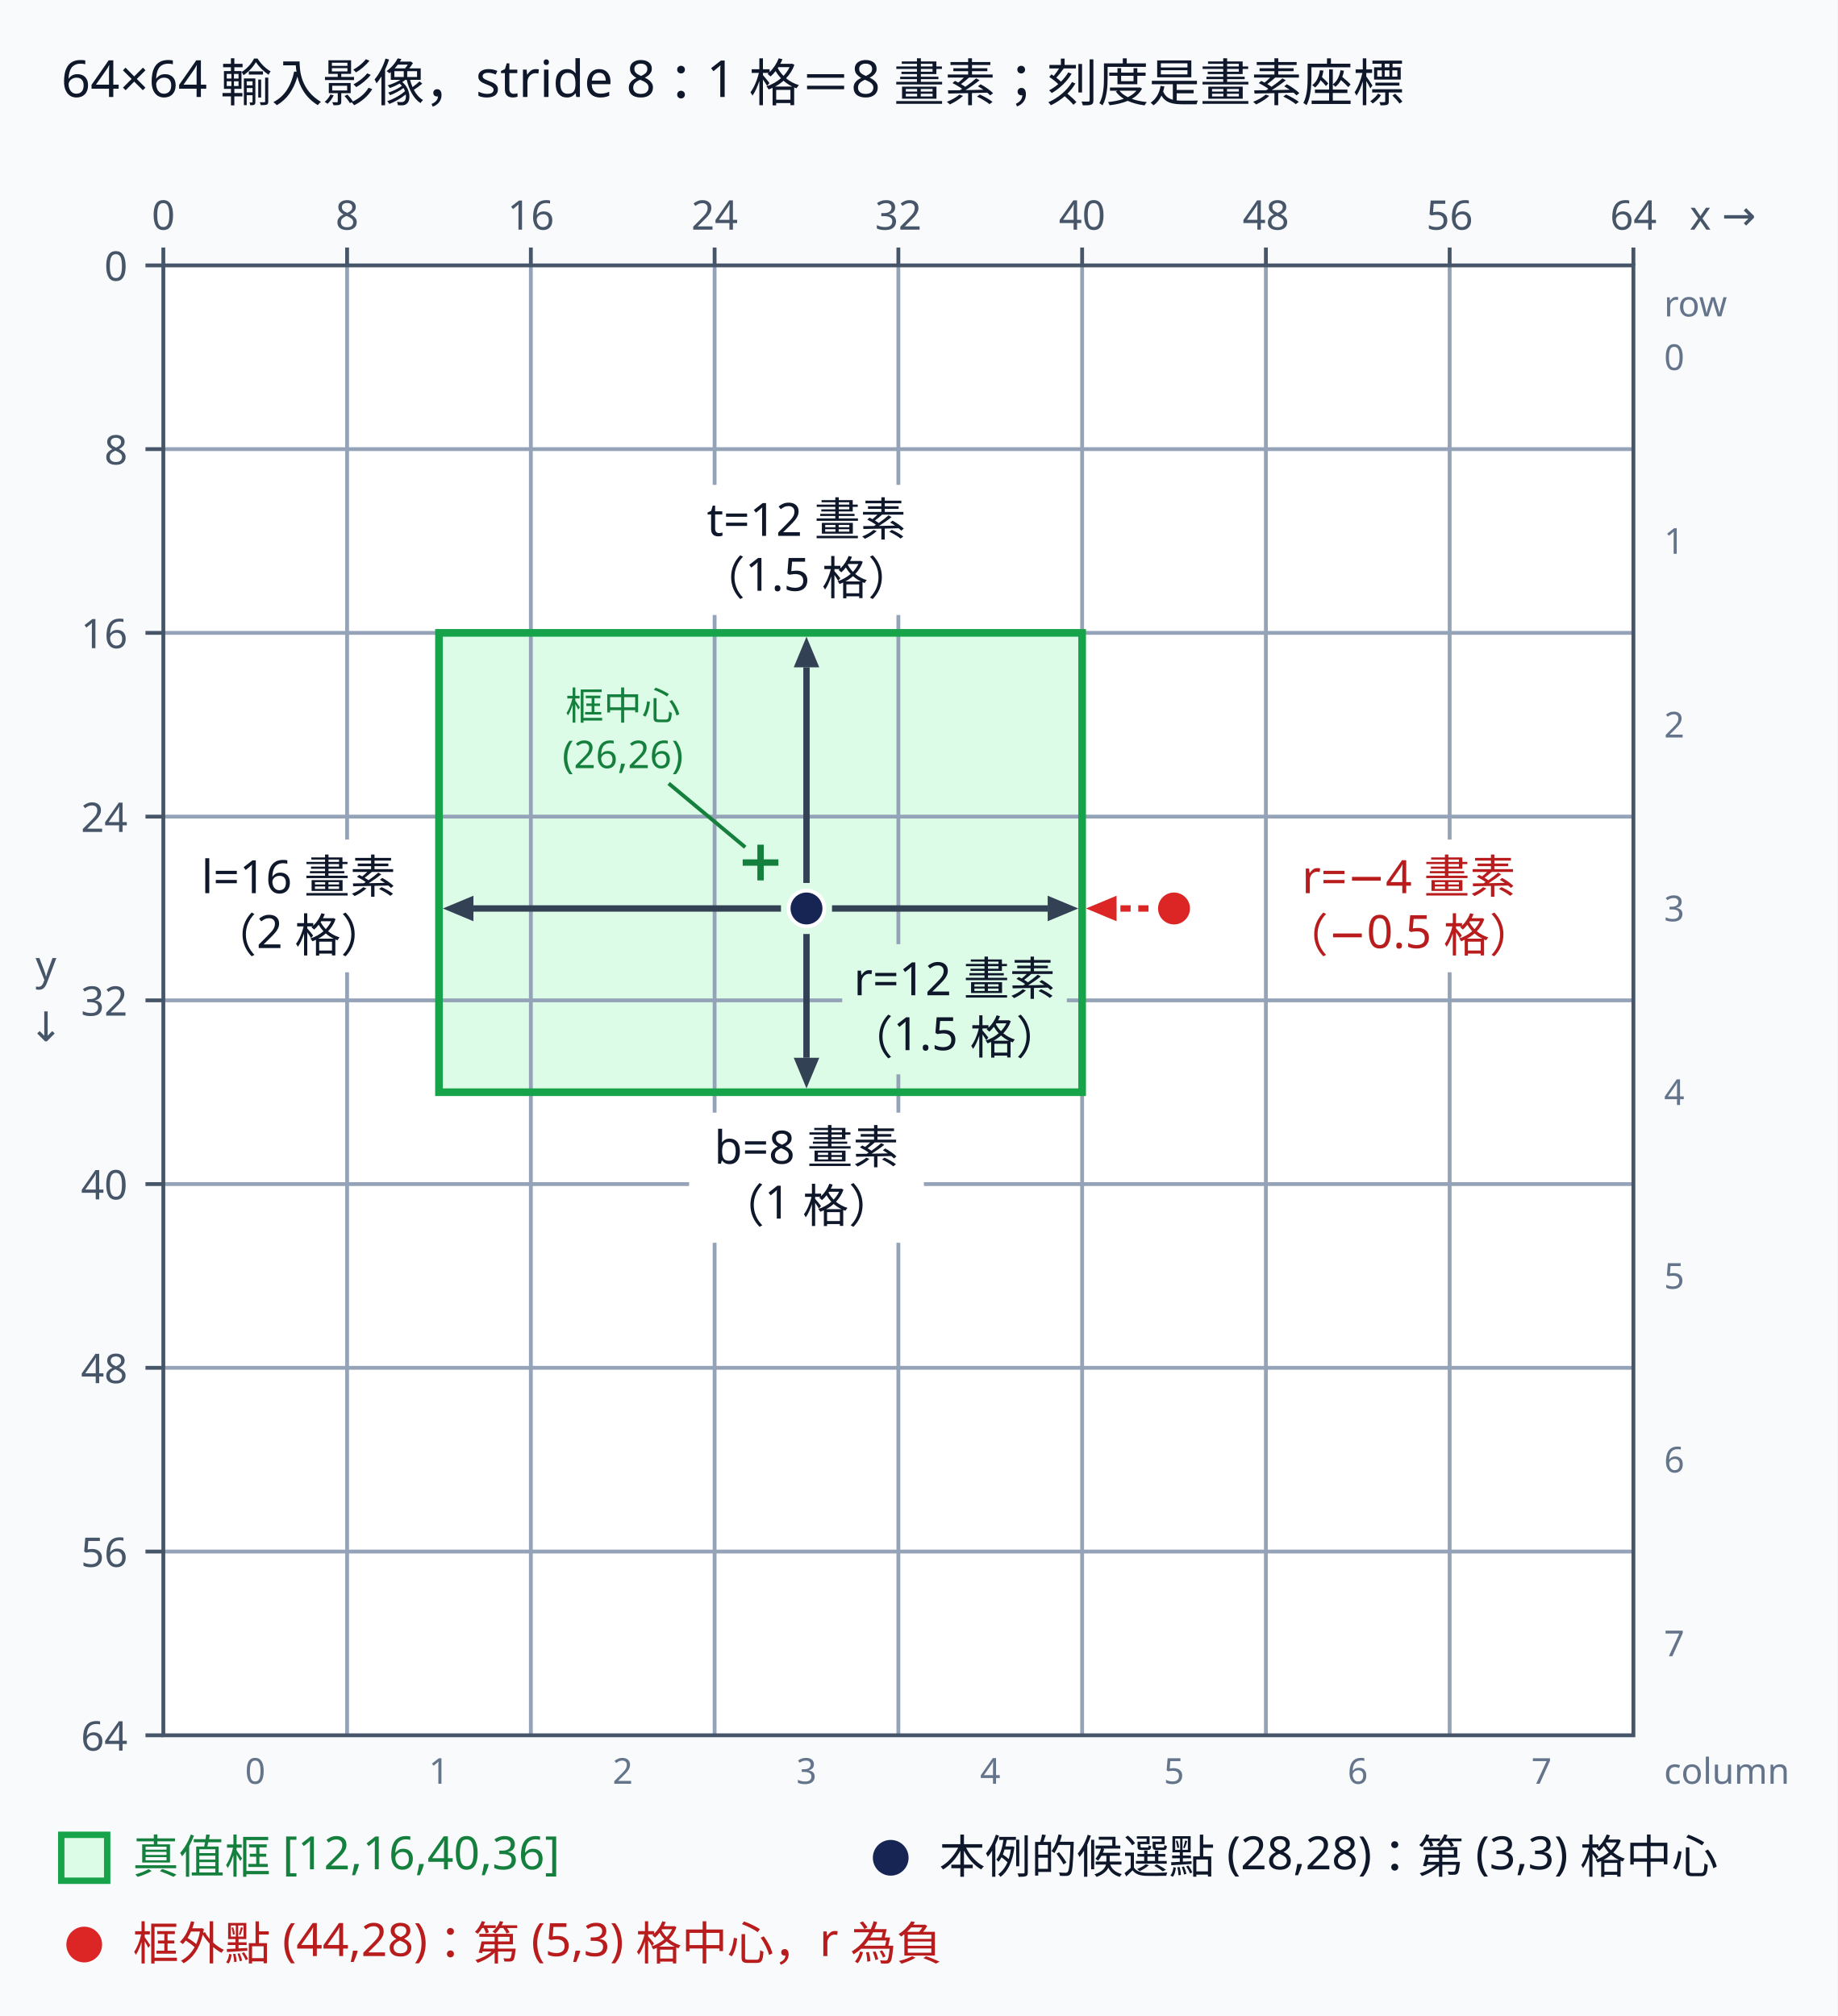
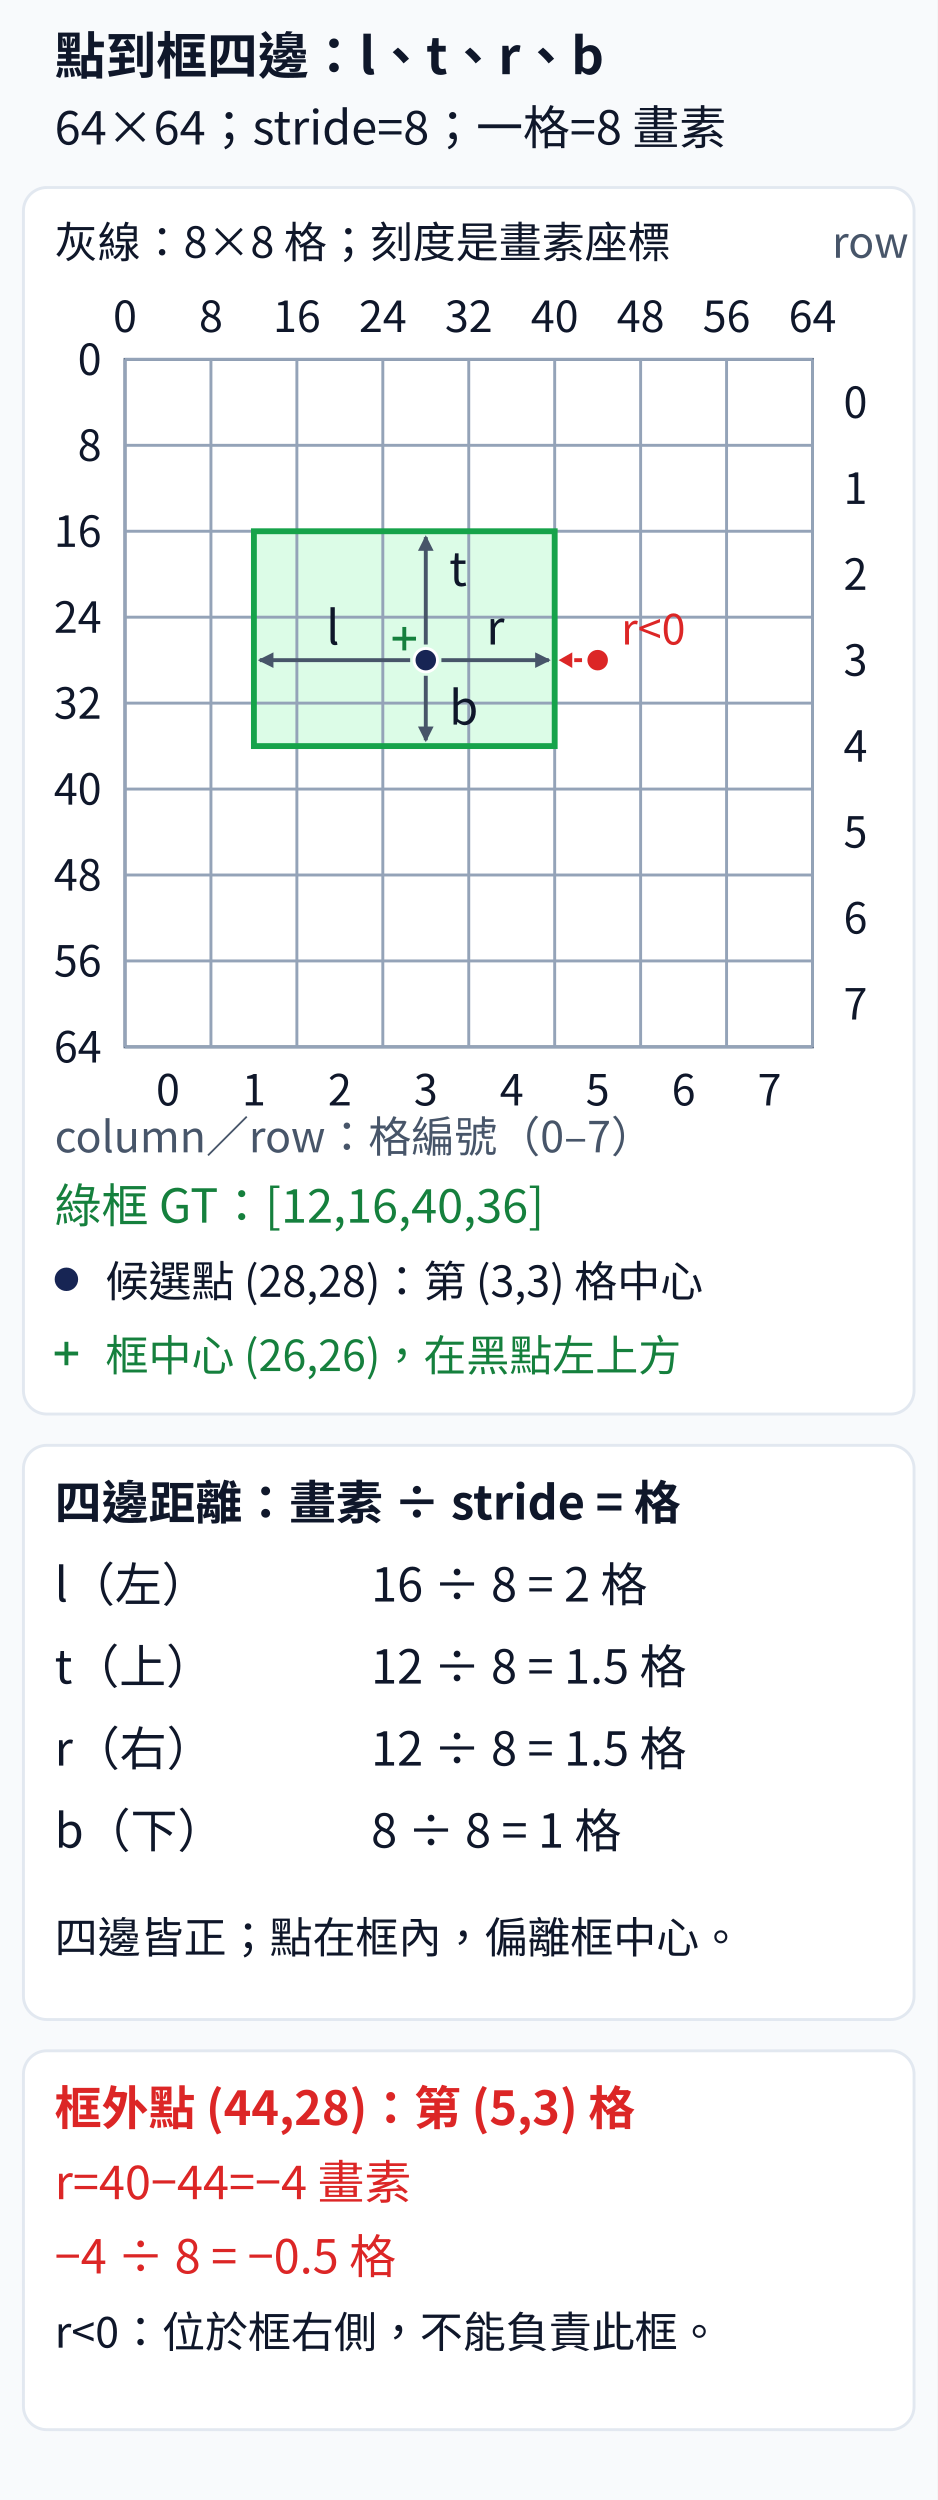
- <svg xmlns="http://www.w3.org/2000/svg" viewBox="0 0 720 790" role="img" aria-labelledby="title desc">
-   <rect width="720" height="790" fill="#f8fafc" />
-   <rect x="64" y="104" width="576" height="576" fill="#fff" />
-   <rect id="gt-fill" x="172" y="248" width="252" height="180" fill="#dcfce7" />
-   <path d="M136 104V680M208 104V680M280 104V680M352 104V680M424 104V680M496 104V680M568 104V680M64 176H640M64 248H640M64 320H640M64 392H640M64 464H640M64 536H640M64 608H640" fill="none" stroke="#94a3b8" stroke-width="1.5" />
-   <rect x="64" y="104" width="576" height="576" fill="none" stroke="#475569" stroke-width="1.5" />
-   <path d="M64 97V104M136 97V104M208 97V104M280 97V104M352 97V104M424 97V104M496 97V104M568 97V104M640 97V104M57 104H64M57 176H64M57 248H64M57 320H64M57 392H64M57 464H64M57 536H64M57 608H64M57 680H64" fill="none" stroke="#475569" stroke-width="1.5" />
-   <rect id="gt-box" x="172" y="248" width="252" height="180" fill="none" stroke="#16a34a" stroke-width="3" />
-   <g fill="#fff">
-     <rect x="68" y="329" width="98" height="52" />
-     <rect x="267" y="190" width="98" height="51" />
-     <rect x="270" y="436" width="92" height="51" />
-     <rect x="500" y="329" width="104" height="52" />
+ <svg xmlns="http://www.w3.org/2000/svg" width="480" height="1280" viewBox="0 0 480 1280" role="img" aria-labelledby="title desc">
+   <defs>
+     <marker id="arrow" markerWidth="8" markerHeight="8" refX="7" refY="4" orient="auto-start-reverse" markerUnits="userSpaceOnUse">
+       <path d="M0 0L8 4L0 8Z" fill="#475569" />
+     </marker>
+     <marker id="purple-arrow" markerWidth="8" markerHeight="8" refX="7" refY="4" orient="auto" markerUnits="userSpaceOnUse">
+       <path d="M0 0L8 4L0 8Z" fill="#7c3aed" />
+     </marker>
+   </defs>
+   <rect width="480" height="1280" fill="#f8fafc" />
+   <g font-family="Noto Sans CJK TC, sans-serif" fill="#0f172a">
+     <text x="28" y="38" font-size="26" fill="#0f172a" font-weight="700">點到框四邊：l、t、r、b</text>
+     <text x="28" y="74" font-size="24" fill="#0f172a">64×64；stride=8；一格=8 畫素</text>
+     <rect x="12" y="96" width="456" height="628" fill="#fff" stroke="#e2e8f0" stroke-width="1.5" rx="12" />
+     <text x="28" y="132" font-size="22" fill="#0f172a">灰線：8×8 格；刻度是畫素座標</text>
+     <rect x="64" y="184" width="352" height="352" fill="#fff" stroke="#64748b" stroke-width="1.5" />
+     <rect x="130" y="272" width="154" height="110" fill="#dcfce7" id="gt-fill" data-xyxy="12,16,40,36" />
+     <path d="M64 184L64 536" fill="none" stroke="#94a3b8" stroke-width="1.5" />
+     <path d="M64 184L416 184" fill="none" stroke="#94a3b8" stroke-width="1.5" />
+     <text x="64" y="170" font-size="22" fill="#0f172a" text-anchor="middle">0</text>
+     <text x="52" y="192" font-size="22" fill="#0f172a" text-anchor="end">0</text>
+     <path d="M108 184L108 536" fill="none" stroke="#94a3b8" stroke-width="1.5" />
+     <path d="M64 228L416 228" fill="none" stroke="#94a3b8" stroke-width="1.5" />
+     <text x="108" y="170" font-size="22" fill="#0f172a" text-anchor="middle">8</text>
+     <text x="52" y="236" font-size="22" fill="#0f172a" text-anchor="end">8</text>
+     <path d="M152 184L152 536" fill="none" stroke="#94a3b8" stroke-width="1.5" />
+     <path d="M64 272L416 272" fill="none" stroke="#94a3b8" stroke-width="1.5" />
+     <text x="152" y="170" font-size="22" fill="#0f172a" text-anchor="middle">16</text>
+     <text x="52" y="280" font-size="22" fill="#0f172a" text-anchor="end">16</text>
+     <path d="M196 184L196 536" fill="none" stroke="#94a3b8" stroke-width="1.5" />
+     <path d="M64 316L416 316" fill="none" stroke="#94a3b8" stroke-width="1.5" />
+     <text x="196" y="170" font-size="22" fill="#0f172a" text-anchor="middle">24</text>
+     <text x="52" y="324" font-size="22" fill="#0f172a" text-anchor="end">24</text>
+     <path d="M240 184L240 536" fill="none" stroke="#94a3b8" stroke-width="1.5" />
+     <path d="M64 360L416 360" fill="none" stroke="#94a3b8" stroke-width="1.5" />
+     <text x="240" y="170" font-size="22" fill="#0f172a" text-anchor="middle">32</text>
+     <text x="52" y="368" font-size="22" fill="#0f172a" text-anchor="end">32</text>
+     <path d="M284 184L284 536" fill="none" stroke="#94a3b8" stroke-width="1.5" />
+     <path d="M64 404L416 404" fill="none" stroke="#94a3b8" stroke-width="1.5" />
+     <text x="284" y="170" font-size="22" fill="#0f172a" text-anchor="middle">40</text>
+     <text x="52" y="412" font-size="22" fill="#0f172a" text-anchor="end">40</text>
+     <path d="M328 184L328 536" fill="none" stroke="#94a3b8" stroke-width="1.5" />
+     <path d="M64 448L416 448" fill="none" stroke="#94a3b8" stroke-width="1.5" />
+     <text x="328" y="170" font-size="22" fill="#0f172a" text-anchor="middle">48</text>
+     <text x="52" y="456" font-size="22" fill="#0f172a" text-anchor="end">48</text>
+     <path d="M372 184L372 536" fill="none" stroke="#94a3b8" stroke-width="1.5" />
+     <path d="M64 492L416 492" fill="none" stroke="#94a3b8" stroke-width="1.5" />
+     <text x="372" y="170" font-size="22" fill="#0f172a" text-anchor="middle">56</text>
+     <text x="52" y="500" font-size="22" fill="#0f172a" text-anchor="end">56</text>
+     <path d="M416 184L416 536" fill="none" stroke="#94a3b8" stroke-width="1.5" />
+     <path d="M64 536L416 536" fill="none" stroke="#94a3b8" stroke-width="1.5" />
+     <text x="416" y="170" font-size="22" fill="#0f172a" text-anchor="middle">64</text>
+     <text x="52" y="544" font-size="22" fill="#0f172a" text-anchor="end">64</text>
+     <text x="86" y="566" font-size="22" fill="#0f172a" text-anchor="middle">0</text>
+     <text x="438" y="214" font-size="22" fill="#0f172a" text-anchor="middle">0</text>
+     <text x="130" y="566" font-size="22" fill="#0f172a" text-anchor="middle">1</text>
+     <text x="438" y="258" font-size="22" fill="#0f172a" text-anchor="middle">1</text>
+     <text x="174" y="566" font-size="22" fill="#0f172a" text-anchor="middle">2</text>
+     <text x="438" y="302" font-size="22" fill="#0f172a" text-anchor="middle">2</text>
+     <text x="218" y="566" font-size="22" fill="#0f172a" text-anchor="middle">3</text>
+     <text x="438" y="346" font-size="22" fill="#0f172a" text-anchor="middle">3</text>
+     <text x="262" y="566" font-size="22" fill="#0f172a" text-anchor="middle">4</text>
+     <text x="438" y="390" font-size="22" fill="#0f172a" text-anchor="middle">4</text>
+     <text x="306" y="566" font-size="22" fill="#0f172a" text-anchor="middle">5</text>
+     <text x="438" y="434" font-size="22" fill="#0f172a" text-anchor="middle">5</text>
+     <text x="350" y="566" font-size="22" fill="#0f172a" text-anchor="middle">6</text>
+     <text x="438" y="478" font-size="22" fill="#0f172a" text-anchor="middle">6</text>
+     <text x="394" y="566" font-size="22" fill="#0f172a" text-anchor="middle">7</text>
+     <text x="438" y="522" font-size="22" fill="#0f172a" text-anchor="middle">7</text>
+     <text x="426" y="132" font-size="22" fill="#475569">row</text>
+     <rect x="130" y="272" width="154" height="110" fill="none" stroke="#16a34a" stroke-width="3" id="gt-box" data-xyxy="12,16,40,36" />
+     <path d="M210 338L133 338" fill="none" stroke="#475569" stroke-width="2" marker-end="url(#arrow)" />
+     <path d="M218 330L218 275" fill="none" stroke="#475569" stroke-width="2" marker-end="url(#arrow)" />
+     <path d="M226 338L281 338" fill="none" stroke="#475569" stroke-width="2" marker-end="url(#arrow)" />
+     <path d="M218 346L218 379" fill="none" stroke="#475569" stroke-width="2" marker-end="url(#arrow)" />
+     <text x="167" y="330" font-size="24" fill="#0f172a">l</text>
+     <text x="230" y="300" font-size="24" fill="#0f172a">t</text>
+     <text x="249" y="330" font-size="24" fill="#0f172a">r</text>
+     <text x="230" y="371" font-size="24" fill="#0f172a">b</text>
+     <g id="gt-center" data-xy="26,26">
+       <path d="M201.0 327.0H213.0M207.0 321.0V333.0" stroke="#15803d" stroke-width="2" />
+     </g>
+     <circle cx="218" cy="338" r="6" fill="#172554" stroke="#fff" stroke-width="1.5" id="candidate-point" data-xy="28,28" data-cell="3,3" />
+     <path d="M298 338L292 338" fill="none" stroke="#dc2626" stroke-width="2" stroke-dasharray="4 3" />
+     <path d="M286.0 338.0L293.0 334.0V342.0Z" fill="#dc2626" />
+     <circle cx="306" cy="338" r="6" fill="#dc2626" stroke="#fff" stroke-width="1.5" id="outside-point" data-xy="44,28" data-cell="5,3" />
+     <text x="318" y="330" font-size="22" fill="#dc2626">r&lt;0</text>
+     <text x="28" y="590" font-size="22" fill="#475569">column／row：格編號（0–7）</text>
+     <text x="28" y="626" font-size="24" fill="#15803d">綠框 GT：[12,16,40,36]</text>
+     <circle cx="34" cy="655" r="6" fill="#172554" />
+     <text x="54" y="664" font-size="22" fill="#0f172a">候選點 (28,28)：第 (3,3) 格中心</text>
+     <path d="M28 693L40 693" fill="none" stroke="#15803d" stroke-width="2" />
+     <path d="M34 687L34 699" fill="none" stroke="#15803d" stroke-width="2" />
+     <text x="54" y="702" font-size="22" fill="#15803d">框中心 (26,26)，在黑點左上方</text>
+     <rect x="12" y="740" width="456" height="294" fill="#fff" stroke="#e2e8f0" stroke-width="1.5" rx="12" />
+     <text x="28" y="778" font-size="24" fill="#0f172a" font-weight="700">四邊距離：畫素 ÷ stride = 格</text>
+     <text x="28" y="820" font-size="24" fill="#0f172a">l（左）</text>
+     <text x="190" y="820" font-size="24" fill="#0f172a">16 ÷ 8 = 2 格</text>
+     <text x="28" y="862" font-size="24" fill="#0f172a">t（上）</text>
+     <text x="190" y="862" font-size="24" fill="#0f172a">12 ÷ 8 = 1.5 格</text>
+     <text x="28" y="904" font-size="24" fill="#0f172a">r（右）</text>
+     <text x="190" y="904" font-size="24" fill="#0f172a">12 ÷ 8 = 1.5 格</text>
+     <text x="28" y="946" font-size="24" fill="#0f172a">b（下）</text>
+     <text x="190" y="946" font-size="24" fill="#0f172a">8 ÷ 8 = 1 格</text>
+     <text x="28" y="1000" font-size="22" fill="#0f172a">四邊皆正；點在框內，偏離框中心。</text>
+     <rect x="12" y="1050" width="456" height="194" fill="#fff" stroke="#e2e8f0" stroke-width="1.5" rx="12" />
+     <text x="28" y="1088" font-size="24" fill="#dc2626" font-weight="700">框外點 (44,28)：第 (5,3) 格</text>
+     <text x="28" y="1126" font-size="24" fill="#dc2626">r=40−44=−4 畫素</text>
+     <text x="28" y="1164" font-size="24" fill="#dc2626">−4 ÷ 8 = −0.5 格</text>
+     <text x="28" y="1202" font-size="22" fill="#0f172a">r&lt;0：位於框右側，不能負責此框。</text>
  </g>
-   <rect x="330" y="370" width="88" height="51" fill="#dcfce7" />
-   <path d="M306 356H185.5M316 346V261.5M326 356H410.5M316 366V414.5" fill="none" stroke="#334155" stroke-width="2.5" />
-   <path d="M173.5 356L185.5 351V361ZM316 249.5L311 261.5H321ZM422.5 356L410.5 351V361ZM316 426.5L311 414.5H321Z" fill="#334155" />
-   <path d="M450 356H437.5" fill="none" stroke="#dc2626" stroke-width="2.5" stroke-dasharray="4 3" />
-   <path d="M425.5 356L437.5 351V361Z" fill="#dc2626" />
-   <path id="gt-center" d="M291 338H305M298 331V345" fill="none" stroke="#15803d" stroke-width="2.5" />
-   <path d="M262 307L292 332" fill="none" stroke="#15803d" stroke-width="1.5" />
-   <g font-family="sans-serif" font-size="15" fill="#15803d" text-anchor="middle">
-     <text x="244" y="282">框中心</text>
-     <text x="244" y="301">(26,26)</text>
-   </g>
-   <circle id="candidate-point" cx="316" cy="356" r="7" fill="#172554" stroke="#fff" stroke-width="1.5" />
-   <circle id="outside-point" cx="460" cy="356" r="7" fill="#dc2626" stroke="#fff" stroke-width="1.5" />
-   <g font-family="sans-serif" font-size="16" fill="#475569">
-     <g text-anchor="middle">
-       <text x="64" y="90">0</text>
-       <text x="136" y="90">8</text>
-       <text x="208" y="90">16</text>
-       <text x="280" y="90">24</text>
-       <text x="352" y="90">32</text>
-       <text x="424" y="90">40</text>
-       <text x="496" y="90">48</text>
-       <text x="568" y="90">56</text>
-       <text x="640" y="90">64</text>
-     </g>
-     <g text-anchor="end">
-       <text x="50" y="110">0</text>
-       <text x="50" y="182">8</text>
-       <text x="50" y="254">16</text>
-       <text x="50" y="326">24</text>
-       <text x="50" y="398">32</text>
-       <text x="50" y="470">40</text>
-       <text x="50" y="542">48</text>
-       <text x="50" y="614">56</text>
-       <text x="50" y="686">64</text>
-     </g>
-     <text x="662" y="90">x →</text>
-     <g font-size="14" fill="#64748b">
-       <g text-anchor="middle">
-         <text x="100" y="699">0</text>
-         <text x="172" y="699">1</text>
-         <text x="244" y="699">2</text>
-         <text x="316" y="699">3</text>
-         <text x="388" y="699">4</text>
-         <text x="460" y="699">5</text>
-         <text x="532" y="699">6</text>
-         <text x="604" y="699">7</text>
-       </g>
-       <text x="652" y="699">column</text>
-       <text x="652" y="124">row</text>
-       <text x="652" y="145">0</text>
-       <text x="652" y="217">1</text>
-       <text x="652" y="289">2</text>
-       <text x="652" y="361">3</text>
-       <text x="652" y="433">4</text>
-       <text x="652" y="505">5</text>
-       <text x="652" y="577">6</text>
-       <text x="652" y="649">7</text>
-     </g>
-     <text x="18" y="384" text-anchor="middle">y</text>
-     <text x="18" y="408" text-anchor="middle">↓</text>
-   </g>
-   <g font-family="sans-serif" font-size="18" fill="#0f172a" text-anchor="middle">
-     <text x="117" y="350">l=16 畫素</text>
-     <text x="117" y="373">（2 格）</text>
-     <text x="316" y="210">t=12 畫素</text>
-     <text x="316" y="233">（1.5 格）</text>
-     <text x="374" y="390">r=12 畫素</text>
-     <text x="374" y="413">（1.5 格）</text>
-     <text x="316" y="456">b=8 畫素</text>
-     <text x="316" y="479">（1 格）</text>
-     <g fill="#b91c1c">
-       <text x="552" y="350">r=−4 畫素</text>
-       <text x="552" y="373">（−0.5 格）</text>
-     </g>
-   </g>
-   <rect x="24" y="719" width="18" height="18" fill="#dcfce7" stroke="#16a34a" stroke-width="2.5" />
-   <circle cx="349" cy="728" r="7" fill="#172554" />
-   <circle cx="33" cy="762" r="7" fill="#dc2626" />
-   <g font-family="sans-serif" font-size="18">
-     <text x="52" y="734" fill="#15803d">真值框 [12,16,40,36]</text>
-     <text x="368" y="734" fill="#0f172a">本例的候選點 (28,28)：第 (3,3) 格中心</text>
-     <text x="52" y="768" fill="#b91c1c">框外點 (44,28)：第 (5,3) 格中心，r 為負</text>
-   </g>
-   <text x="24" y="38" font-family="sans-serif" font-size="20" fill="#0f172a">64×64 輸入影像，stride 8：1 格＝8 畫素；刻度是畫素座標</text>
</svg>
